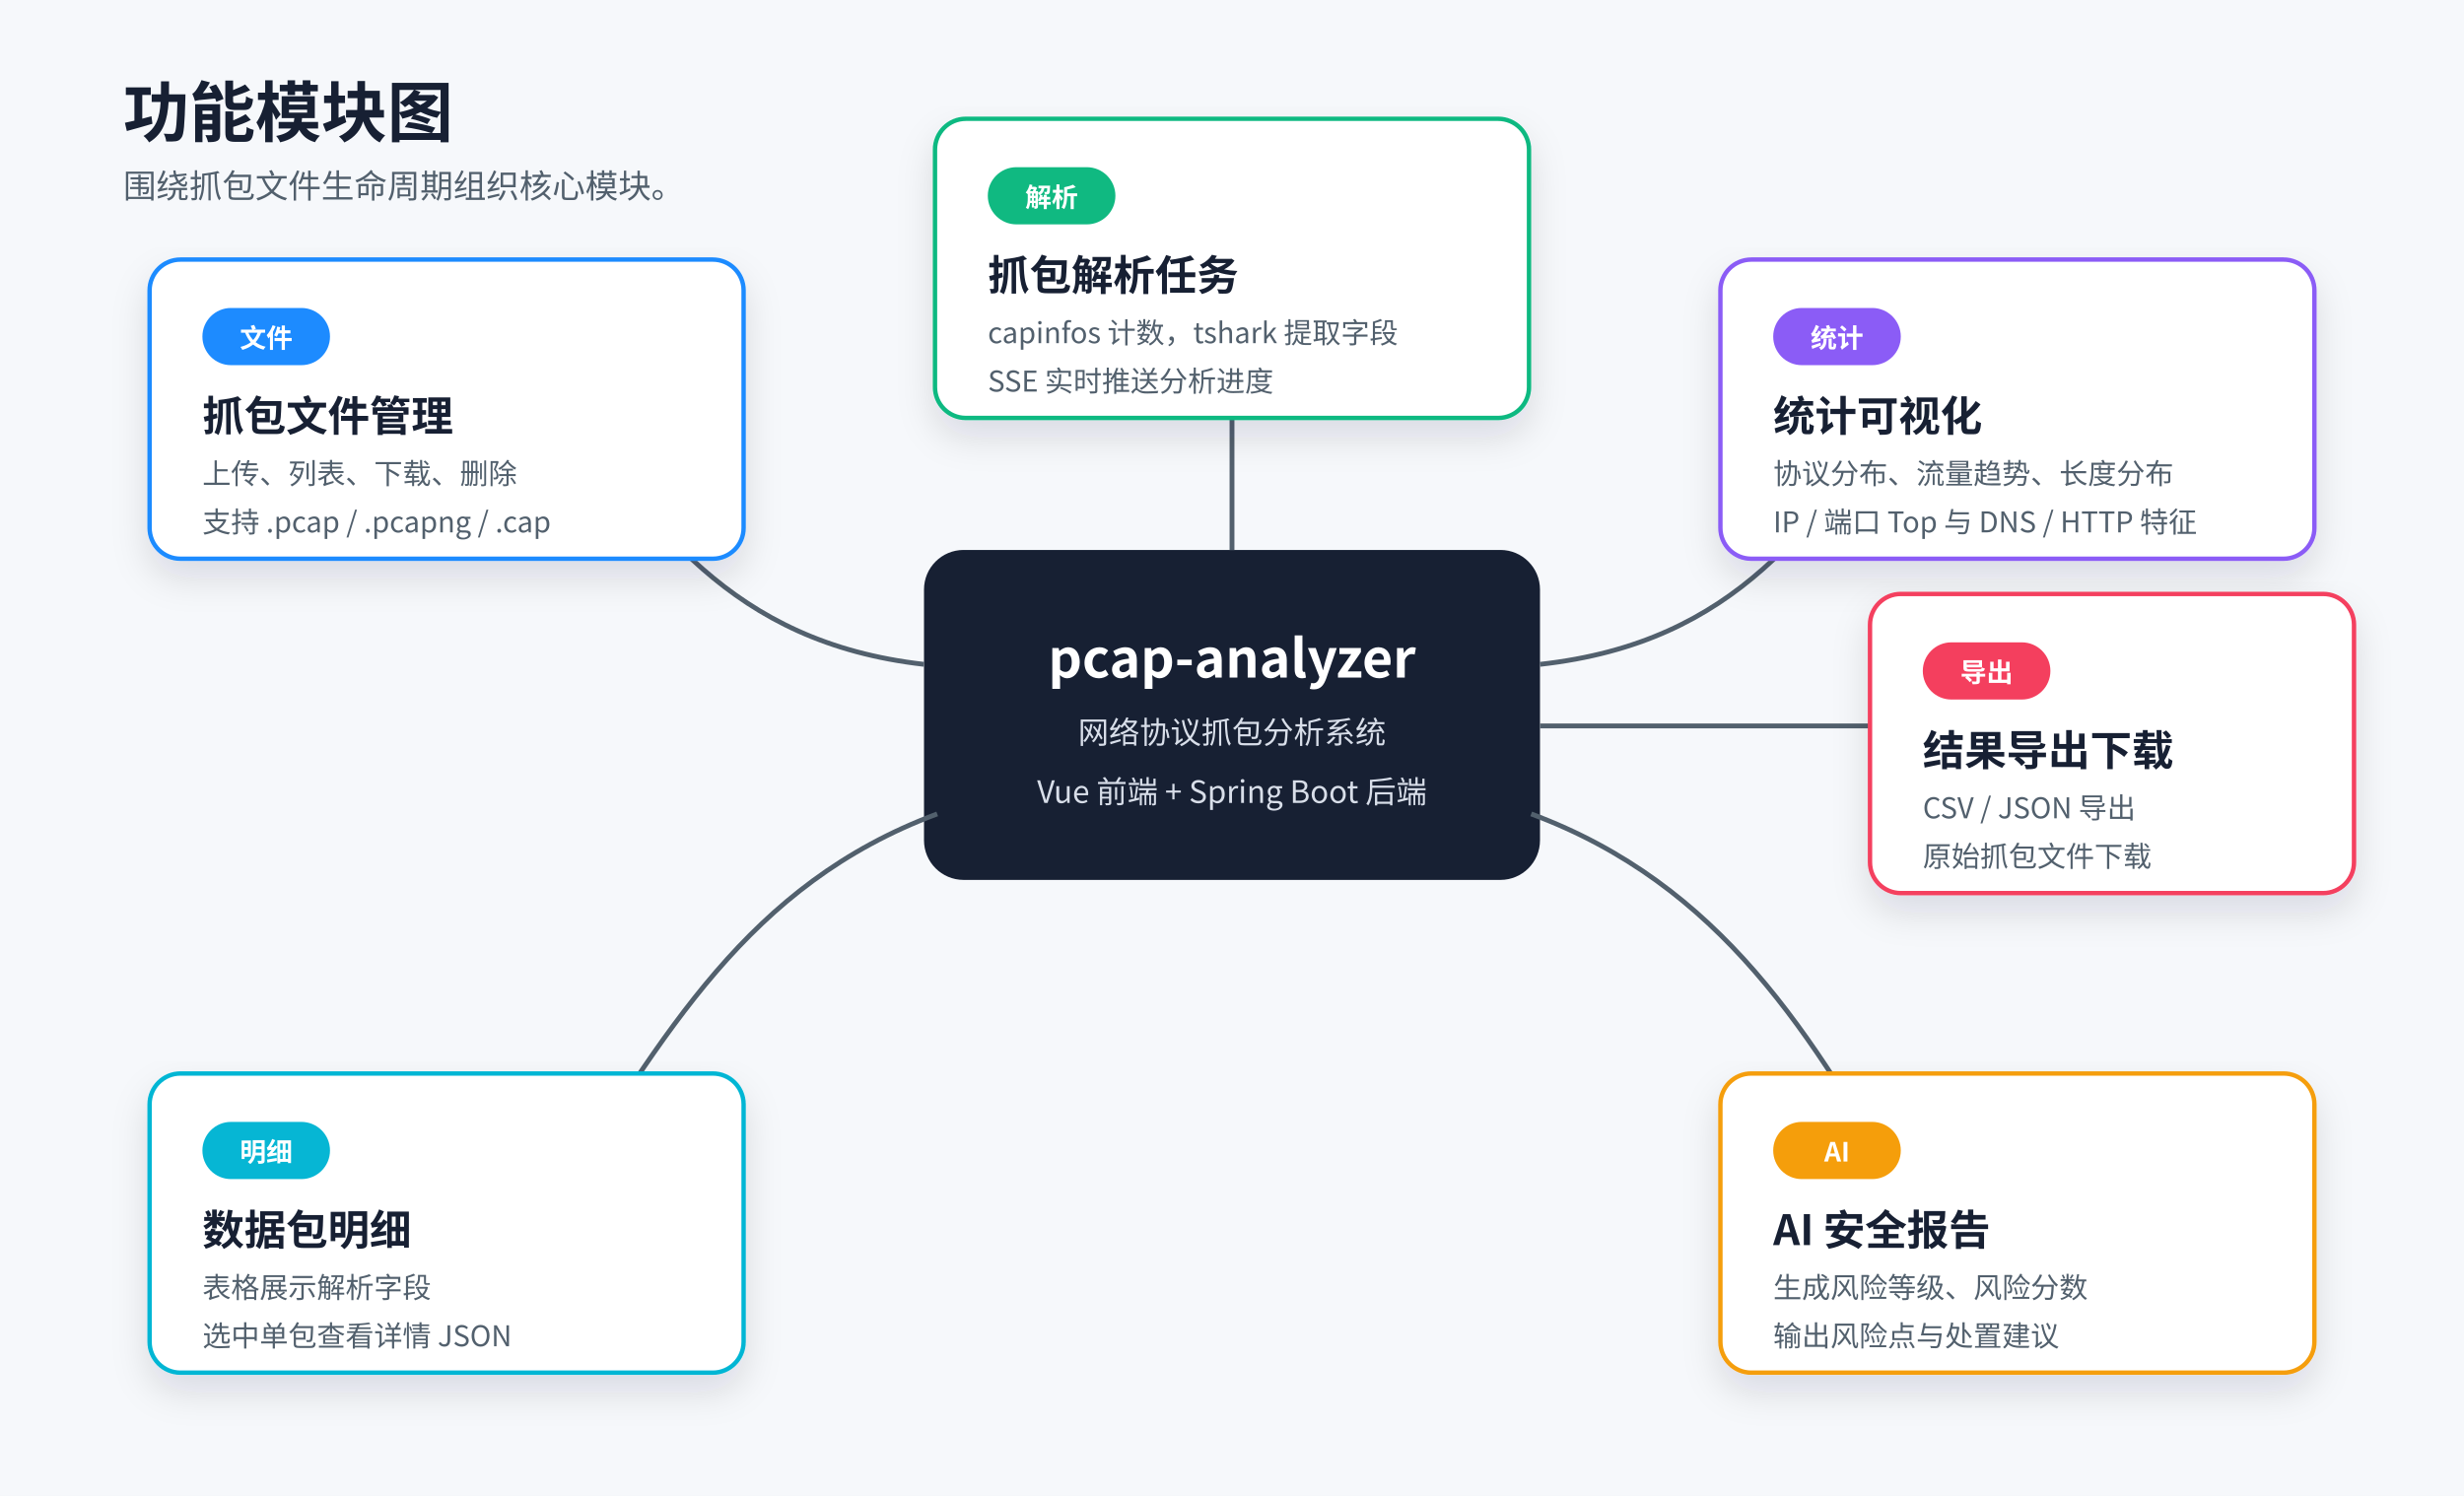
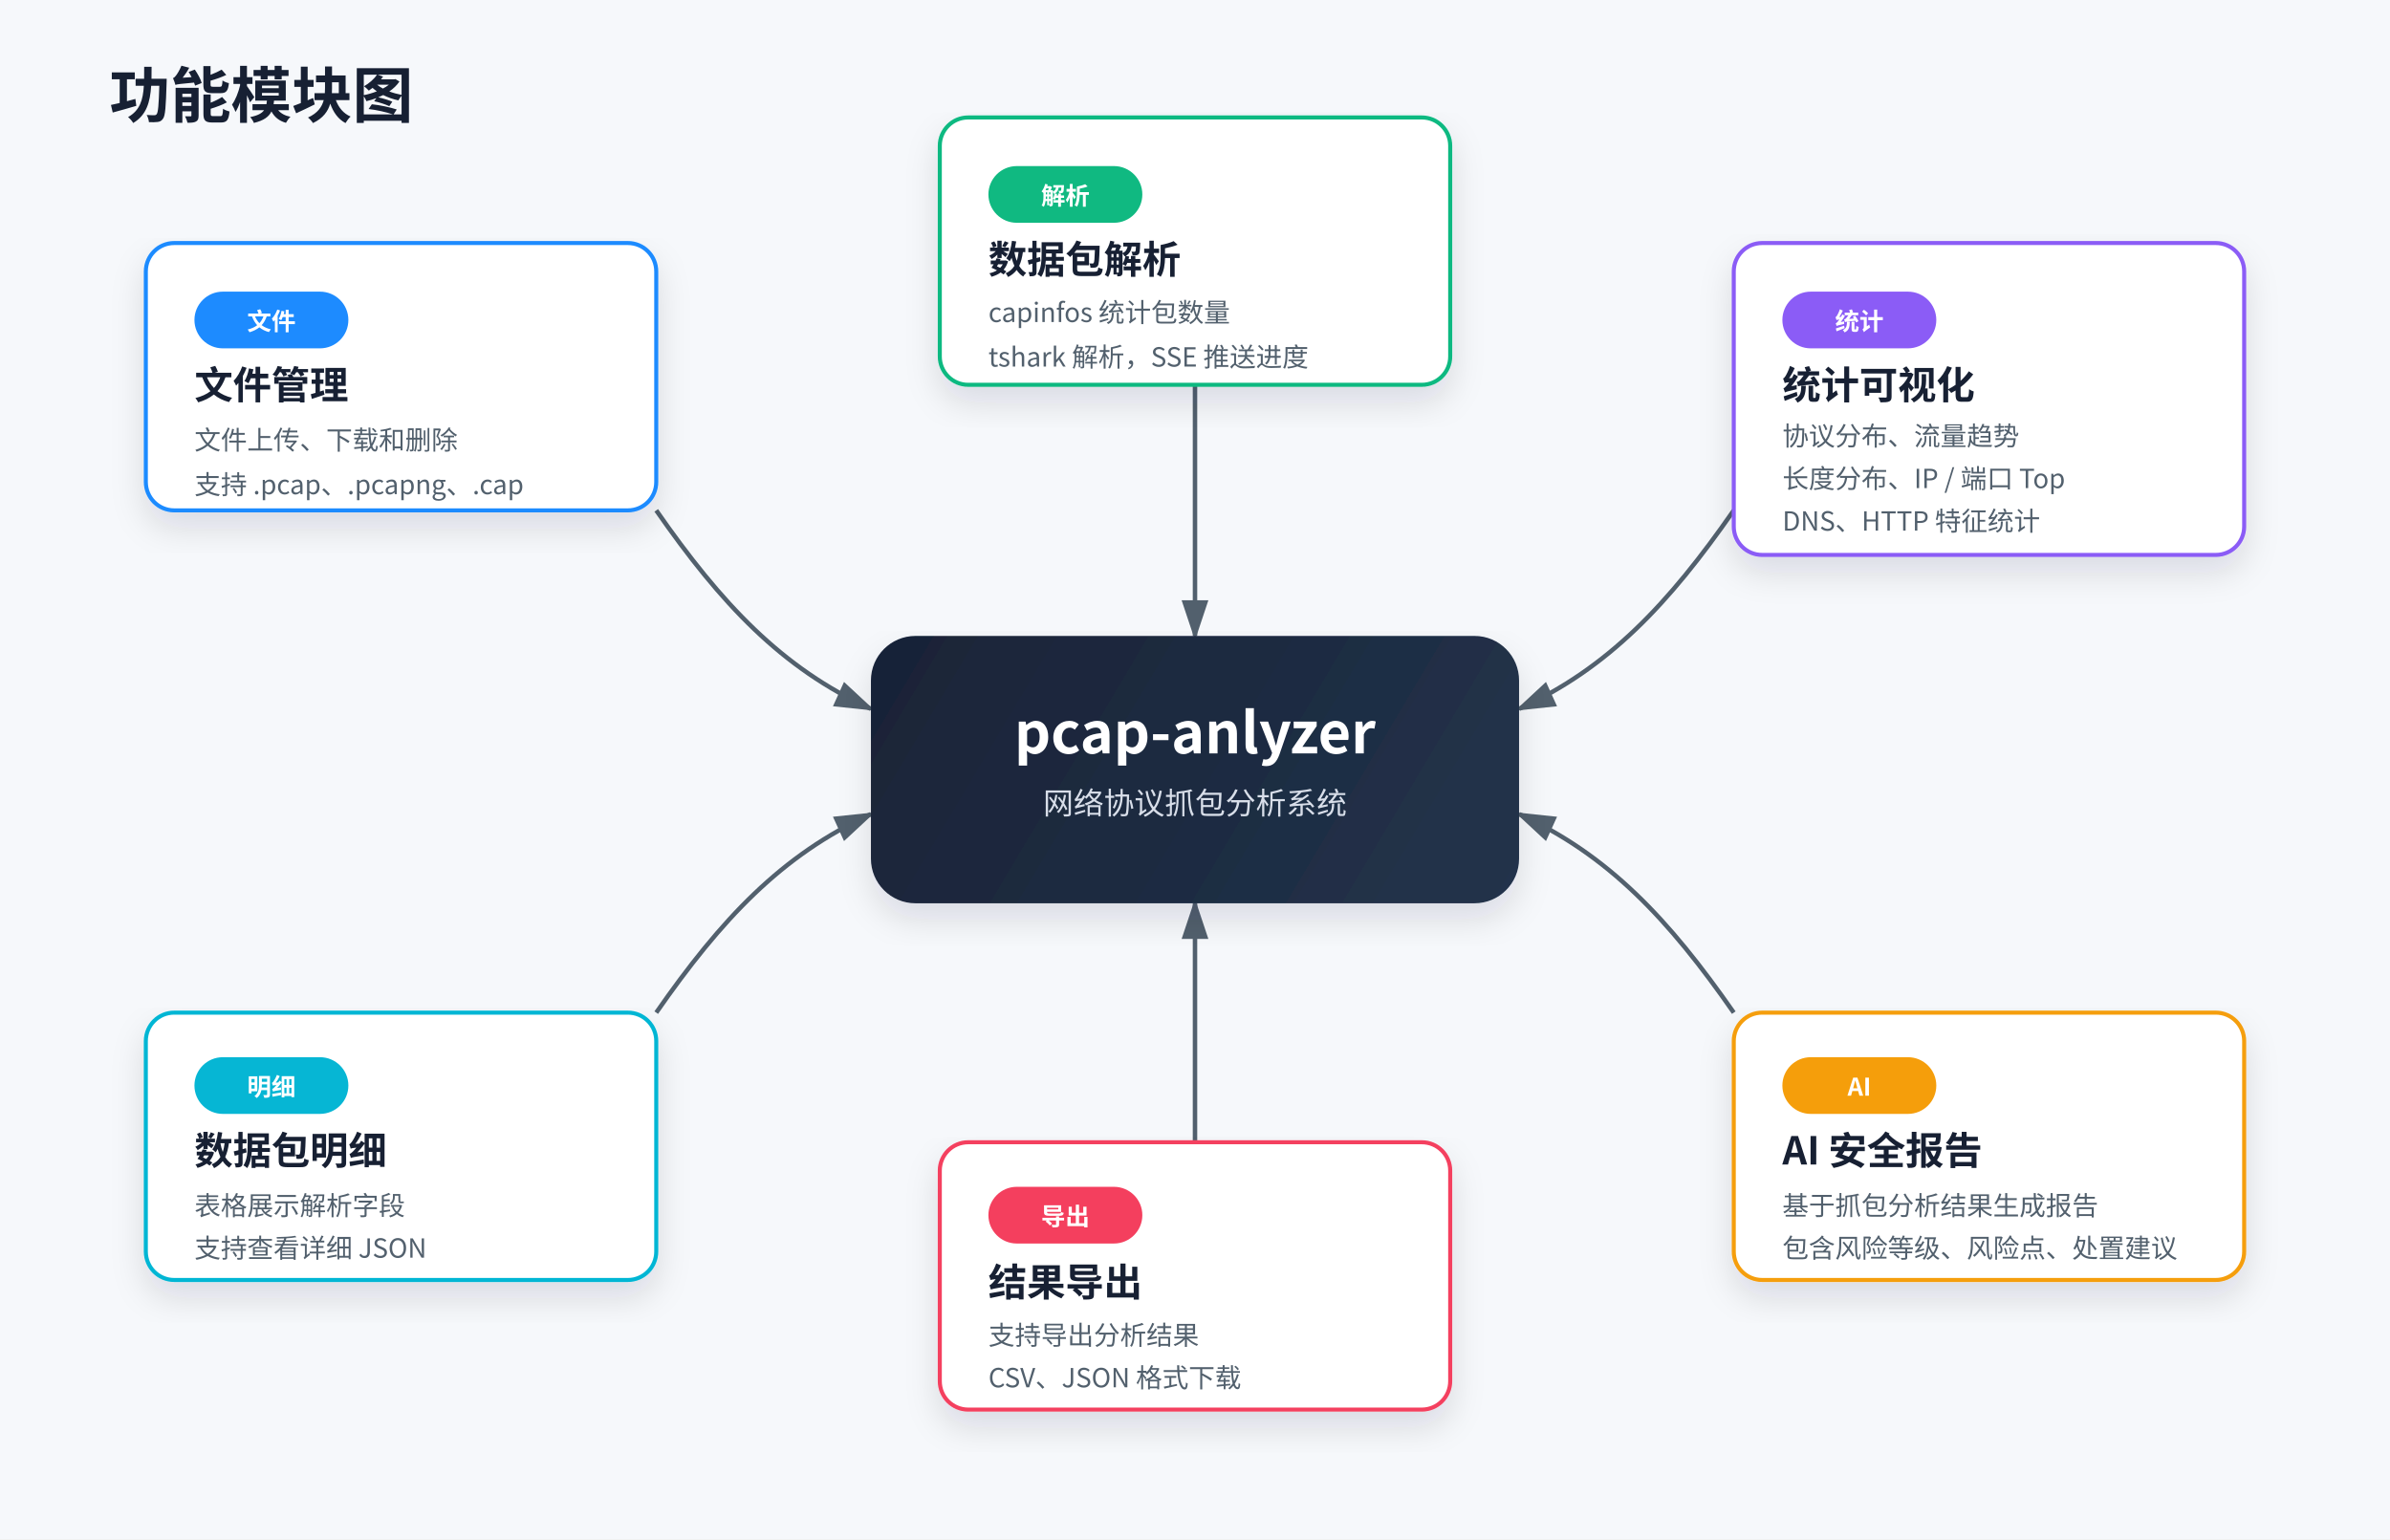
- <svg xmlns="http://www.w3.org/2000/svg" width="1120" height="680" viewBox="0 0 1120 680" role="img" aria-labelledby="title desc">
+ <svg xmlns="http://www.w3.org/2000/svg" width="1180" height="760" viewBox="0 0 1180 760" role="img" aria-labelledby="title desc">
  <defs>
    <marker id="arrow" markerWidth="10" markerHeight="10" refX="8" refY="3" orient="auto" markerUnits="strokeWidth">
      <path d="M0,0 L0,6 L9,3 z" fill="#52606d" />
    </marker>
-     <filter id="shadow" x="-10%" y="-10%" width="120%" height="130%">
+     <filter id="shadow" x="-8%" y="-8%" width="116%" height="124%">
      <feDropShadow dx="0" dy="8" stdDeviation="8" flood-color="#152238" flood-opacity="0.12" />
    </filter>
+     <linearGradient id="hubGradient" x1="388" y1="260" x2="792" y2="500" gradientUnits="userSpaceOnUse">
+       <stop offset="0" stop-color="#172033" />
+       <stop offset="1" stop-color="#24364f" />
+     </linearGradient>
    <style>
      text { font-family: "Microsoft YaHei", "Noto Sans CJK SC", Arial, sans-serif; fill: #172033; }
-       .title { font-size: 30px; font-weight: 700; }
-       .subtitle { font-size: 15px; fill: #52606d; }
-       .hub { fill: #172033; }
-       .hub-title { fill: #ffffff; font-size: 24px; font-weight: 700; }
-       .hub-sub { fill: #d8dee9; font-size: 14px; }
+       .page-title { font-size: 30px; font-weight: 700; }
+       .hub { fill: url(#hubGradient); filter: url(#shadow); }
+       .hub-title { fill: #ffffff; font-size: 28px; font-weight: 700; }
+       .hub-sub { fill: #d8dee9; font-size: 15px; }
      .card { fill: #ffffff; stroke-width: 2; filter: url(#shadow); }
      .card-title { font-size: 19px; font-weight: 700; }
      .card-text { font-size: 13px; fill: #52606d; }
+       .chip { fill: #ffffff; font-size: 12px; font-weight: 700; }
      .line { stroke: #52606d; stroke-width: 2.2; fill: none; marker-end: url(#arrow); }
-       .chip { font-size: 12px; font-weight: 700; fill: #ffffff; }
    </style>
  </defs>
-   <rect width="1120" height="680" rx="0" fill="#f6f8fb" />
-   <text x="56" y="62" class="title">功能模块图</text>
-   <text x="56" y="90" class="subtitle">围绕抓包文件生命周期组织核心模块。</text>
-   <rect x="420" y="250" width="280" height="150" rx="18" class="hub" />
-   <text x="560" y="308" text-anchor="middle" class="hub-title">pcap-analyzer</text>
-   <text x="560" y="338" text-anchor="middle" class="hub-sub">网络协议抓包分析系统</text>
-   <text x="560" y="365" text-anchor="middle" class="hub-sub">Vue 前端 + Spring Boot 后端</text>
-   <path class="line" d="M420 302 C332 292, 296 238, 252 178" />
-   <path class="line" d="M426 370 C340 402, 302 470, 252 548" />
-   <path class="line" d="M560 250 C560 208, 560 174, 560 138" />
-   <path class="line" d="M700 302 C790 292, 824 238, 868 178" />
-   <path class="line" d="M696 370 C782 402, 824 470, 868 548" />
-   <path class="line" d="M700 330 C780 330, 828 330, 884 330" />
+   <rect width="1180" height="760" fill="#f6f8fb" />
+   <text x="54" y="58" class="page-title">功能模块图</text>
+   <path class="line" d="M324 252 C356 298, 386 330, 430 350" />
+   <path class="line" d="M590 190 L590 314" />
+   <path class="line" d="M856 252 C824 298, 794 330, 750 350" />
+   <path class="line" d="M324 500 C356 454, 386 422, 430 402" />
+   <path class="line" d="M590 564 L590 446" />
+   <path class="line" d="M856 500 C824 454, 794 422, 750 402" />
  <g>
-     <rect x="68" y="118" width="270" height="136" rx="14" class="card" stroke="#1d8bff" />
-     <rect x="92" y="140" width="58" height="26" rx="13" fill="#1d8bff" />
-     <text x="121" y="158" text-anchor="middle" class="chip">文件</text>
-     <text x="92" y="196" class="card-title">抓包文件管理</text>
-     <text x="92" y="220" class="card-text">上传、列表、下载、删除</text>
-     <text x="92" y="242" class="card-text">支持 .pcap / .pcapng / .cap</text>
+     <rect x="430" y="314" width="320" height="132" rx="22" class="hub" />
+     <text x="590" y="372" text-anchor="middle" class="hub-title">pcap-anlyzer</text>
+     <text x="590" y="402" text-anchor="middle" class="hub-sub">网络协议抓包分析系统</text>
  </g>
  <g>
-     <rect x="425" y="54" width="270" height="136" rx="14" class="card" stroke="#10b981" />
-     <rect x="449" y="76" width="58" height="26" rx="13" fill="#10b981" />
-     <text x="478" y="94" text-anchor="middle" class="chip">解析</text>
-     <text x="449" y="132" class="card-title">抓包解析任务</text>
-     <text x="449" y="156" class="card-text">capinfos 计数，tshark 提取字段</text>
-     <text x="449" y="178" class="card-text">SSE 实时推送分析进度</text>
+     <rect x="72" y="120" width="252" height="132" rx="14" class="card" stroke="#1d8bff" />
+     <rect x="96" y="144" width="76" height="28" rx="14" fill="#1d8bff" />
+     <text x="134" y="163" text-anchor="middle" class="chip">文件</text>
+     <text x="96" y="197" class="card-title">文件管理</text>
+     <text x="96" y="222" class="card-text">文件上传、下载和删除</text>
+     <text x="96" y="244" class="card-text">支持 .pcap、.pcapng、.cap</text>
  </g>
  <g>
-     <rect x="782" y="118" width="270" height="136" rx="14" class="card" stroke="#8b5cf6" />
-     <rect x="806" y="140" width="58" height="26" rx="13" fill="#8b5cf6" />
-     <text x="835" y="158" text-anchor="middle" class="chip">统计</text>
-     <text x="806" y="196" class="card-title">统计可视化</text>
-     <text x="806" y="220" class="card-text">协议分布、流量趋势、长度分布</text>
-     <text x="806" y="242" class="card-text">IP / 端口 Top 与 DNS / HTTP 特征</text>
+     <rect x="464" y="58" width="252" height="132" rx="14" class="card" stroke="#10b981" />
+     <rect x="488" y="82" width="76" height="28" rx="14" fill="#10b981" />
+     <text x="526" y="101" text-anchor="middle" class="chip">解析</text>
+     <text x="488" y="135" class="card-title">数据包解析</text>
+     <text x="488" y="159" class="card-text">capinfos 统计包数量</text>
+     <text x="488" y="181" class="card-text">tshark 解析，SSE 推送进度</text>
  </g>
  <g>
-     <rect x="68" y="488" width="270" height="136" rx="14" class="card" stroke="#06b6d4" />
-     <rect x="92" y="510" width="58" height="26" rx="13" fill="#06b6d4" />
-     <text x="121" y="528" text-anchor="middle" class="chip">明细</text>
-     <text x="92" y="566" class="card-title">数据包明细</text>
-     <text x="92" y="590" class="card-text">表格展示解析字段</text>
-     <text x="92" y="612" class="card-text">选中单包查看详情 JSON</text>
+     <rect x="856" y="120" width="252" height="154" rx="14" class="card" stroke="#8b5cf6" />
+     <rect x="880" y="144" width="76" height="28" rx="14" fill="#8b5cf6" />
+     <text x="918" y="163" text-anchor="middle" class="chip">统计</text>
+     <text x="880" y="197" class="card-title">统计可视化</text>
+     <text x="880" y="220" class="card-text">协议分布、流量趋势</text>
+     <text x="880" y="241" class="card-text">长度分布、IP / 端口 Top</text>
+     <text x="880" y="262" class="card-text">DNS、HTTP 特征统计</text>
  </g>
  <g>
-     <rect x="782" y="488" width="270" height="136" rx="14" class="card" stroke="#f59e0b" />
-     <rect x="806" y="510" width="58" height="26" rx="13" fill="#f59e0b" />
-     <text x="835" y="528" text-anchor="middle" class="chip">AI</text>
-     <text x="806" y="566" class="card-title">AI 安全报告</text>
-     <text x="806" y="590" class="card-text">生成风险等级、风险分数</text>
-     <text x="806" y="612" class="card-text">输出风险点与处置建议</text>
+     <rect x="856" y="500" width="252" height="132" rx="14" class="card" stroke="#f59e0b" />
+     <rect x="880" y="522" width="76" height="28" rx="14" fill="#f59e0b" />
+     <text x="918" y="541" text-anchor="middle" class="chip">AI</text>
+     <text x="880" y="575" class="card-title">AI 安全报告</text>
+     <text x="880" y="600" class="card-text">基于抓包分析结果生成报告</text>
+     <text x="880" y="621" class="card-text">包含风险等级、风险点、处置建议</text>
  </g>
  <g>
-     <rect x="850" y="270" width="220" height="136" rx="14" class="card" stroke="#f43f5e" />
-     <rect x="874" y="292" width="58" height="26" rx="13" fill="#f43f5e" />
-     <text x="903" y="310" text-anchor="middle" class="chip">导出</text>
-     <text x="874" y="348" class="card-title">结果导出下载</text>
-     <text x="874" y="372" class="card-text">CSV / JSON 导出</text>
-     <text x="874" y="394" class="card-text">原始抓包文件下载</text>
+     <rect x="464" y="564" width="252" height="132" rx="14" class="card" stroke="#f43f5e" />
+     <rect x="488" y="586" width="76" height="28" rx="14" fill="#f43f5e" />
+     <text x="526" y="605" text-anchor="middle" class="chip">导出</text>
+     <text x="488" y="640" class="card-title">结果导出</text>
+     <text x="488" y="664" class="card-text">支持导出分析结果</text>
+     <text x="488" y="685" class="card-text">CSV、JSON 格式下载</text>
+   </g>
+   <g>
+     <rect x="72" y="500" width="252" height="132" rx="14" class="card" stroke="#06b6d4" />
+     <rect x="96" y="522" width="76" height="28" rx="14" fill="#06b6d4" />
+     <text x="134" y="541" text-anchor="middle" class="chip">明细</text>
+     <text x="96" y="575" class="card-title">数据包明细</text>
+     <text x="96" y="600" class="card-text">表格展示解析字段</text>
+     <text x="96" y="621" class="card-text">支持查看详细 JSON</text>
  </g>
</svg>
